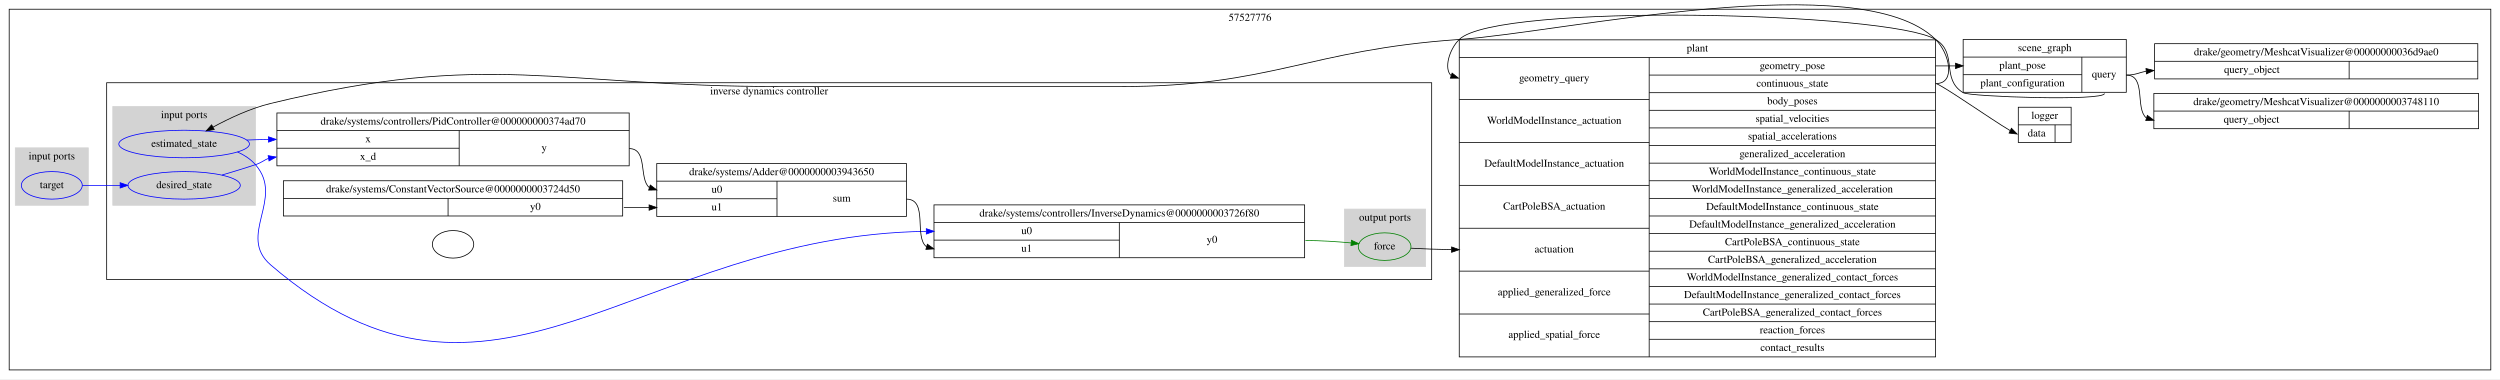
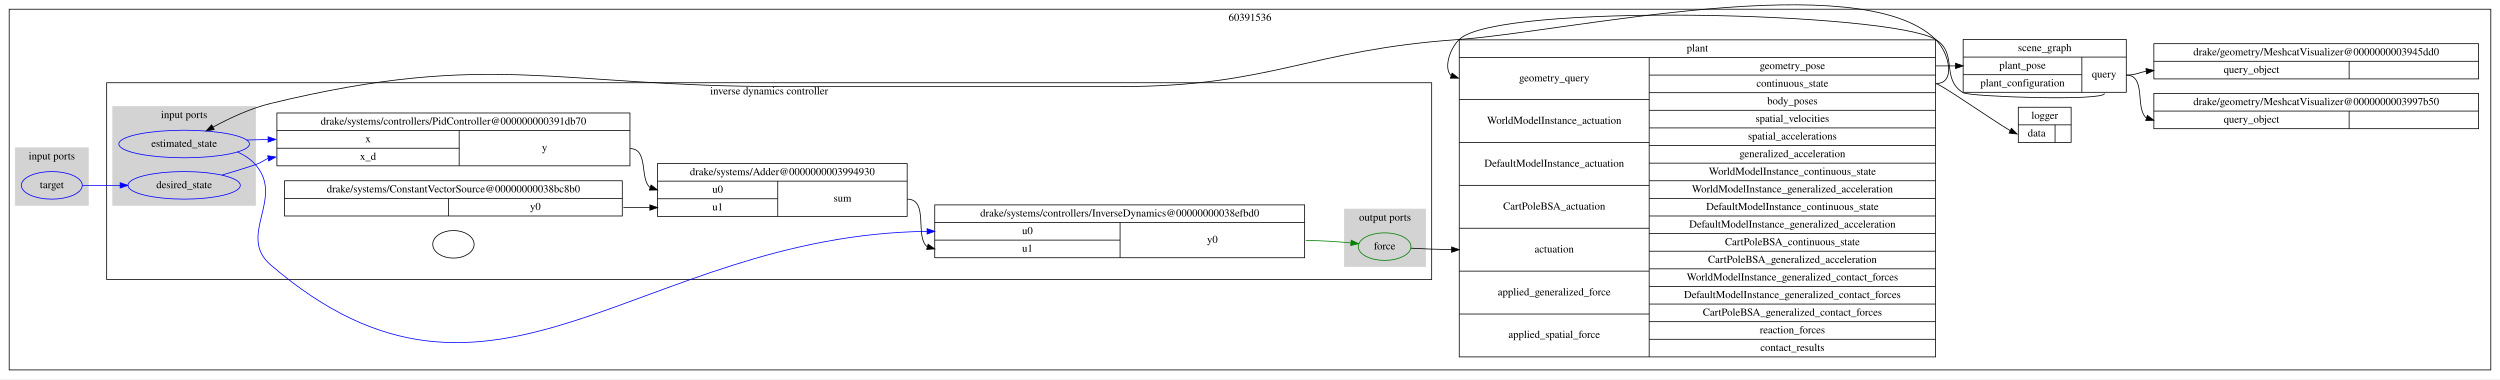
<svg xmlns="http://www.w3.org/2000/svg" width="3264pt" height="495pt" viewBox="0.00 0.00 3264.47 495.00">
  <g id="graph0" class="graph" transform="scale(1 1) rotate(0) translate(4 491)">
    <polygon fill="white" stroke="transparent" points="-4,4 -4,-491 3260.47,-491 3260.47,4 -4,4" />
    <g id="clust1" class="cluster">
      <polygon fill="none" stroke="black" points="8,-8 8,-479 3248.47,-479 3248.47,-8 8,-8" />
-       <text text-anchor="middle" x="1628.24" y="-463.8" font-family="Times,serif" font-size="14.00">57527776</text>
+       <text text-anchor="middle" x="1628.24" y="-463.8" font-family="Times,serif" font-size="14.00">60391536</text>
    </g>
    <g id="clust2" class="cluster">
      <polygon fill="lightgrey" stroke="lightgrey" points="16,-223 16,-298 111.29,-298 111.29,-223 16,-223" />
      <text text-anchor="middle" x="63.65" y="-282.8" font-family="Times,serif" font-size="14.00">input ports</text>
    </g>
    <g id="clust4" class="cluster">
      <polygon fill="none" stroke="white" points="127.29,-16 127.29,-448 3240.47,-448 3240.47,-16 127.29,-16" />
    </g>
    <g id="clust5" class="cluster">
      <polygon fill="none" stroke="black" points="135.29,-126 135.29,-383 1865.47,-383 1865.47,-126 135.29,-126" />
      <text text-anchor="middle" x="1000.38" y="-367.8" font-family="Times,serif" font-size="14.00">inverse dynamics controller</text>
    </g>
    <g id="clust6" class="cluster">
      <polygon fill="lightgrey" stroke="lightgrey" points="143.29,-223 143.29,-352 329.58,-352 329.58,-223 143.29,-223" />
      <text text-anchor="middle" x="236.44" y="-336.8" font-family="Times,serif" font-size="14.00">input ports</text>
    </g>
    <g id="clust7" class="cluster">
      <polygon fill="lightgrey" stroke="lightgrey" points="1751.58,-143 1751.58,-218 1857.47,-218 1857.47,-143 1751.58,-143" />
      <text text-anchor="middle" x="1804.52" y="-202.8" font-family="Times,serif" font-size="14.00">output ports</text>
    </g>
    <g id="clust8" class="cluster">
      <polygon fill="none" stroke="white" points="349.58,-146 349.58,-352 1707.58,-352 1707.58,-146 349.58,-146" />
    </g>
    <g id="node1" class="node">
      <ellipse fill="none" stroke="blue" cx="63.65" cy="-249" rx="39.79" ry="18" />
      <text text-anchor="middle" x="63.65" y="-245.3" font-family="Times,serif" font-size="14.00">target</text>
    </g>
    <g id="node5" class="node">
      <ellipse fill="none" stroke="blue" cx="236.44" cy="-249" rx="73.39" ry="18" />
      <text text-anchor="middle" x="236.44" y="-245.3" font-family="Times,serif" font-size="14.00">desired_state</text>
    </g>
    <g id="edge15" class="edge">
      <path fill="none" stroke="blue" d="M103.4,-249C118.13,-249 135.52,-249 152.77,-249" />
      <polygon fill="blue" stroke="blue" points="152.89,-252.5 162.89,-249 152.89,-245.5 152.89,-252.5" />
    </g>
    <g id="node2" class="node">
      <polygon fill="none" stroke="black" points="1901.47,-25 1901.47,-439 2523.47,-439 2523.47,-25 1901.47,-25" />
      <text text-anchor="middle" x="2212.47" y="-423.8" font-family="Times,serif" font-size="14.00">plant</text>
      <polyline fill="none" stroke="black" points="1901.47,-416 2523.47,-416 " />
      <text text-anchor="middle" x="2025.47" y="-384.8" font-family="Times,serif" font-size="14.00">geometry_query</text>
      <polyline fill="none" stroke="black" points="1901.47,-361 2149.47,-361 " />
      <text text-anchor="middle" x="2025.47" y="-329.3" font-family="Times,serif" font-size="14.00">WorldModelInstance_actuation</text>
      <polyline fill="none" stroke="black" points="1901.47,-305 2149.47,-305 " />
      <text text-anchor="middle" x="2025.47" y="-273.3" font-family="Times,serif" font-size="14.00">DefaultModelInstance_actuation</text>
      <polyline fill="none" stroke="black" points="1901.47,-249 2149.47,-249 " />
      <text text-anchor="middle" x="2025.47" y="-217.3" font-family="Times,serif" font-size="14.00">CartPoleBSA_actuation</text>
      <polyline fill="none" stroke="black" points="1901.47,-193 2149.47,-193 " />
      <text text-anchor="middle" x="2025.47" y="-161.3" font-family="Times,serif" font-size="14.00">actuation</text>
      <polyline fill="none" stroke="black" points="1901.47,-137 2149.47,-137 " />
      <text text-anchor="middle" x="2025.47" y="-105.3" font-family="Times,serif" font-size="14.00">applied_generalized_force</text>
      <polyline fill="none" stroke="black" points="1901.47,-81 2149.47,-81 " />
      <text text-anchor="middle" x="2025.47" y="-49.8" font-family="Times,serif" font-size="14.00">applied_spatial_force</text>
      <polyline fill="none" stroke="black" points="2149.47,-25 2149.47,-416 " />
      <text text-anchor="middle" x="2336.47" y="-400.8" font-family="Times,serif" font-size="14.00">geometry_pose</text>
      <polyline fill="none" stroke="black" points="2149.47,-393 2523.47,-393 " />
      <text text-anchor="middle" x="2336.47" y="-377.8" font-family="Times,serif" font-size="14.00">continuous_state</text>
      <polyline fill="none" stroke="black" points="2149.47,-370 2523.47,-370 " />
      <text text-anchor="middle" x="2336.47" y="-354.8" font-family="Times,serif" font-size="14.00">body_poses</text>
      <polyline fill="none" stroke="black" points="2149.47,-347 2523.47,-347 " />
      <text text-anchor="middle" x="2336.47" y="-331.8" font-family="Times,serif" font-size="14.00">spatial_velocities</text>
      <polyline fill="none" stroke="black" points="2149.47,-324 2523.47,-324 " />
      <text text-anchor="middle" x="2336.47" y="-308.8" font-family="Times,serif" font-size="14.00">spatial_accelerations</text>
      <polyline fill="none" stroke="black" points="2149.47,-301 2523.47,-301 " />
      <text text-anchor="middle" x="2336.47" y="-285.8" font-family="Times,serif" font-size="14.00">generalized_acceleration</text>
      <polyline fill="none" stroke="black" points="2149.47,-278 2523.47,-278 " />
      <text text-anchor="middle" x="2336.47" y="-262.8" font-family="Times,serif" font-size="14.00">WorldModelInstance_continuous_state</text>
      <polyline fill="none" stroke="black" points="2149.47,-255 2523.47,-255 " />
      <text text-anchor="middle" x="2336.47" y="-239.8" font-family="Times,serif" font-size="14.00">WorldModelInstance_generalized_acceleration</text>
      <polyline fill="none" stroke="black" points="2149.47,-232 2523.47,-232 " />
      <text text-anchor="middle" x="2336.47" y="-216.8" font-family="Times,serif" font-size="14.00">DefaultModelInstance_continuous_state</text>
      <polyline fill="none" stroke="black" points="2149.47,-209 2523.47,-209 " />
      <text text-anchor="middle" x="2336.47" y="-193.8" font-family="Times,serif" font-size="14.00">DefaultModelInstance_generalized_acceleration</text>
      <polyline fill="none" stroke="black" points="2149.47,-186 2523.47,-186 " />
      <text text-anchor="middle" x="2336.47" y="-170.8" font-family="Times,serif" font-size="14.00">CartPoleBSA_continuous_state</text>
      <polyline fill="none" stroke="black" points="2149.47,-163 2523.47,-163 " />
      <text text-anchor="middle" x="2336.47" y="-147.8" font-family="Times,serif" font-size="14.00">CartPoleBSA_generalized_acceleration</text>
      <polyline fill="none" stroke="black" points="2149.47,-140 2523.47,-140 " />
      <text text-anchor="middle" x="2336.47" y="-124.8" font-family="Times,serif" font-size="14.00">WorldModelInstance_generalized_contact_forces</text>
      <polyline fill="none" stroke="black" points="2149.47,-117 2523.47,-117 " />
      <text text-anchor="middle" x="2336.47" y="-101.8" font-family="Times,serif" font-size="14.00">DefaultModelInstance_generalized_contact_forces</text>
      <polyline fill="none" stroke="black" points="2149.47,-94 2523.47,-94 " />
      <text text-anchor="middle" x="2336.47" y="-78.8" font-family="Times,serif" font-size="14.00">CartPoleBSA_generalized_contact_forces</text>
      <polyline fill="none" stroke="black" points="2149.47,-71 2523.47,-71 " />
      <text text-anchor="middle" x="2336.47" y="-55.8" font-family="Times,serif" font-size="14.00">reaction_forces</text>
      <polyline fill="none" stroke="black" points="2149.47,-48 2523.47,-48 " />
      <text text-anchor="middle" x="2336.47" y="-32.8" font-family="Times,serif" font-size="14.00">contact_results</text>
    </g>
    <g id="node3" class="node">
      <polygon fill="none" stroke="black" points="2559.47,-370.5 2559.47,-439.5 2772.47,-439.5 2772.47,-370.5 2559.47,-370.5" />
      <text text-anchor="middle" x="2665.97" y="-424.3" font-family="Times,serif" font-size="14.00">scene_graph</text>
      <polyline fill="none" stroke="black" points="2559.47,-416.5 2772.47,-416.5 " />
      <text text-anchor="middle" x="2636.97" y="-401.3" font-family="Times,serif" font-size="14.00">plant_pose</text>
      <polyline fill="none" stroke="black" points="2559.47,-393.5 2714.47,-393.5 " />
      <text text-anchor="middle" x="2636.97" y="-378.3" font-family="Times,serif" font-size="14.00">plant_configuration</text>
      <polyline fill="none" stroke="black" points="2714.47,-370.5 2714.47,-416.5 " />
      <text text-anchor="middle" x="2743.47" y="-389.8" font-family="Times,serif" font-size="14.00">query</text>
    </g>
-     <g id="edge9" class="edge">
+     <g id="edge14" class="edge">
      <path fill="none" stroke="black" d="M2523.47,-405C2535.47,-405 2540.72,-405 2549.35,-405" />
      <polygon fill="black" stroke="black" points="2549.47,-408.5 2559.47,-405 2549.47,-401.5 2549.47,-408.5" />
    </g>
    <g id="node4" class="node">
      <ellipse fill="none" stroke="blue" cx="236.44" cy="-303" rx="85.29" ry="18" />
      <text text-anchor="middle" x="236.44" y="-299.3" font-family="Times,serif" font-size="14.00">estimated_state</text>
    </g>
-     <g id="edge14" class="edge">
-       <path fill="none" stroke="black" d="M2524.47,-382C2550.03,-382 2541.7,-421.58 2523.47,-439.5 2424.89,-536.38 2039.37,-449.03 1901.47,-439.5 1703.21,-425.8 1657.31,-378 1458.58,-378 1015.58,-378 1015.58,-378 1015.58,-378 719.42,-378 637.44,-425.61 349.58,-356 323.14,-349.61 295.49,-336.62 274.26,-325.1" />
+     <g id="edge11" class="edge">
+       <path fill="none" stroke="black" d="M2524.47,-382C2550.03,-382 2541.7,-421.58 2523.47,-439.5 2424.89,-536.38 2039.36,-449.04 1901.47,-439.5 1703.43,-425.8 1657.59,-378 1459.08,-378 1016.58,-378 1016.58,-378 1016.58,-378 719.97,-378 637.88,-425.71 349.58,-356 323.14,-349.61 295.49,-336.62 274.26,-325.1" />
      <polygon fill="black" stroke="black" points="275.73,-321.91 265.28,-320.11 272.32,-328.03 275.73,-321.91" />
    </g>
    <g id="node12" class="node">
      <polygon fill="none" stroke="black" points="2631.47,-305 2631.47,-351 2700.47,-351 2700.47,-305 2631.47,-305" />
      <text text-anchor="middle" x="2665.97" y="-335.8" font-family="Times,serif" font-size="14.00">logger</text>
      <polyline fill="none" stroke="black" points="2631.47,-328 2700.47,-328 " />
      <text text-anchor="middle" x="2655.47" y="-312.8" font-family="Times,serif" font-size="14.00">data</text>
      <polyline fill="none" stroke="black" points="2679.47,-305 2679.47,-328 " />
      <text text-anchor="middle" x="2689.97" y="-312.8" font-family="Times,serif" font-size="14.00"> </text>
    </g>
    <g id="edge8" class="edge">
      <path fill="none" stroke="black" d="M2523.47,-382C2529.32,-382 2595.55,-335.45 2620.74,-320.54" />
      <polygon fill="black" stroke="black" points="2622.54,-323.55 2629.97,-316 2619.45,-317.27 2622.54,-323.55" />
    </g>
-     <g id="edge10" class="edge">
+     <g id="edge9" class="edge">
      <path fill="none" stroke="black" d="M2743.97,-369C2743.97,-358.75 2568.21,-364.65 2559.47,-370 2529.8,-388.16 2553.19,-421.42 2523.47,-439.5 2464.42,-475.41 1950.82,-487.88 1901.47,-439.5 1888.45,-426.73 1881.11,-401.37 1890.85,-392.31" />
      <polygon fill="black" stroke="black" points="1892.16,-395.57 1900.47,-389 1889.88,-388.95 1892.16,-395.57" />
    </g>
    <g id="node13" class="node">
      <polygon fill="none" stroke="black" points="2808.47,-323 2808.47,-369 3232.47,-369 3232.47,-323 2808.47,-323" />
-       <text text-anchor="middle" x="3020.47" y="-353.8" font-family="Times,serif" font-size="14.00">drake/geometry/MeshcatVisualizer@0000000003748110</text>
+       <text text-anchor="middle" x="3020.47" y="-353.8" font-family="Times,serif" font-size="14.00">drake/geometry/MeshcatVisualizer@0000000003997b50</text>
      <polyline fill="none" stroke="black" points="2808.47,-346 3232.47,-346 " />
      <text text-anchor="middle" x="2935.97" y="-330.8" font-family="Times,serif" font-size="14.00">query_object</text>
      <polyline fill="none" stroke="black" points="3063.47,-323 3063.47,-346 " />
      <text text-anchor="middle" x="3147.97" y="-330.8" font-family="Times,serif" font-size="14.00"> </text>
    </g>
    <g id="edge13" class="edge">
      <path fill="none" stroke="black" d="M2772.47,-393C2798.87,-393 2783.8,-349.43 2798.53,-337.17" />
      <polygon fill="black" stroke="black" points="2800.01,-340.37 2808.47,-334 2797.88,-333.71 2800.01,-340.37" />
    </g>
    <g id="node14" class="node">
-       <polygon fill="none" stroke="black" points="2809.47,-388 2809.47,-434 3231.47,-434 3231.47,-388 2809.47,-388" />
-       <text text-anchor="middle" x="3020.47" y="-418.8" font-family="Times,serif" font-size="14.00">drake/geometry/MeshcatVisualizer@00000000036d9ae0</text>
-       <polyline fill="none" stroke="black" points="2809.47,-411 3231.47,-411 " />
-       <text text-anchor="middle" x="2936.47" y="-395.8" font-family="Times,serif" font-size="14.00">query_object</text>
+       <polygon fill="none" stroke="black" points="2808.47,-388 2808.47,-434 3232.47,-434 3232.47,-388 2808.47,-388" />
+       <text text-anchor="middle" x="3020.47" y="-418.8" font-family="Times,serif" font-size="14.00">drake/geometry/MeshcatVisualizer@0000000003945dd0</text>
+       <polyline fill="none" stroke="black" points="2808.47,-411 3232.47,-411 " />
+       <text text-anchor="middle" x="2935.97" y="-395.8" font-family="Times,serif" font-size="14.00">query_object</text>
      <polyline fill="none" stroke="black" points="3063.47,-388 3063.47,-411 " />
-       <text text-anchor="middle" x="3147.47" y="-395.8" font-family="Times,serif" font-size="14.00"> </text>
+       <text text-anchor="middle" x="3147.97" y="-395.8" font-family="Times,serif" font-size="14.00"> </text>
    </g>
    <g id="edge12" class="edge">
      <path fill="none" stroke="black" d="M2772.47,-393C2784.64,-393 2789.68,-396.38 2798.28,-398.06" />
      <polygon fill="black" stroke="black" points="2798.19,-401.57 2808.47,-399 2798.83,-394.6 2798.19,-401.57" />
    </g>
    <g id="node7" class="node">
-       <polygon fill="none" stroke="black" points="1215.58,-154.5 1215.58,-223.5 1699.58,-223.5 1699.58,-154.5 1215.58,-154.5" />
-       <text text-anchor="middle" x="1457.58" y="-208.3" font-family="Times,serif" font-size="14.00">drake/systems/controllers/InverseDynamics@0000000003726f80</text>
-       <polyline fill="none" stroke="black" points="1215.58,-200.5 1699.58,-200.5 " />
-       <text text-anchor="middle" x="1336.58" y="-185.3" font-family="Times,serif" font-size="14.00">u0</text>
-       <polyline fill="none" stroke="black" points="1215.58,-177.5 1457.58,-177.5 " />
-       <text text-anchor="middle" x="1336.58" y="-162.3" font-family="Times,serif" font-size="14.00">u1</text>
-       <polyline fill="none" stroke="black" points="1457.58,-154.5 1457.58,-200.5 " />
-       <text text-anchor="middle" x="1578.58" y="-173.8" font-family="Times,serif" font-size="14.00">y0</text>
+       <polygon fill="none" stroke="black" points="1216.58,-154.5 1216.58,-223.5 1699.58,-223.5 1699.58,-154.5 1216.58,-154.5" />
+       <text text-anchor="middle" x="1458.08" y="-208.3" font-family="Times,serif" font-size="14.00">drake/systems/controllers/InverseDynamics@00000000038efbd0</text>
+       <polyline fill="none" stroke="black" points="1216.58,-200.5 1699.58,-200.5 " />
+       <text text-anchor="middle" x="1337.58" y="-185.3" font-family="Times,serif" font-size="14.00">u0</text>
+       <polyline fill="none" stroke="black" points="1216.58,-177.5 1458.58,-177.5 " />
+       <text text-anchor="middle" x="1337.58" y="-162.3" font-family="Times,serif" font-size="14.00">u1</text>
+       <polyline fill="none" stroke="black" points="1458.58,-154.5 1458.58,-200.5 " />
+       <text text-anchor="middle" x="1579.08" y="-173.8" font-family="Times,serif" font-size="14.00">y0</text>
    </g>
    <g id="edge4" class="edge">
-       <path fill="none" stroke="blue" d="M306.11,-292.59C315,-288.64 323.21,-283.28 329.58,-276 368.35,-231.67 304.9,-183.38 349.58,-145 639.36,103.9 826.88,-183.85 1205.46,-188.93" />
-       <polygon fill="blue" stroke="blue" points="1205.55,-192.43 1215.58,-189 1205.6,-185.43 1205.55,-192.43" />
+       <path fill="none" stroke="blue" d="M306.11,-292.59C315,-288.64 323.21,-283.28 329.58,-276 368.35,-231.67 304.9,-183.38 349.58,-145 639.69,104.18 827.43,-183.85 1206.45,-188.93" />
+       <polygon fill="blue" stroke="blue" points="1206.55,-192.43 1216.58,-189 1206.6,-185.43 1206.55,-192.43" />
    </g>
    <g id="node8" class="node">
-       <polygon fill="none" stroke="black" points="357.58,-274.5 357.58,-343.5 817.58,-343.5 817.58,-274.5 357.58,-274.5" />
-       <text text-anchor="middle" x="587.58" y="-328.3" font-family="Times,serif" font-size="14.00">drake/systems/controllers/PidController@000000000374ad70</text>
-       <polyline fill="none" stroke="black" points="357.58,-320.5 817.58,-320.5 " />
+       <polygon fill="none" stroke="black" points="357.58,-274.5 357.58,-343.5 818.58,-343.5 818.58,-274.5 357.58,-274.5" />
+       <text text-anchor="middle" x="588.08" y="-328.3" font-family="Times,serif" font-size="14.00">drake/systems/controllers/PidController@000000000391db70</text>
+       <polyline fill="none" stroke="black" points="357.58,-320.5 818.58,-320.5 " />
      <text text-anchor="middle" x="476.58" y="-305.3" font-family="Times,serif" font-size="14.00">x</text>
      <polyline fill="none" stroke="black" points="357.58,-297.5 595.58,-297.5 " />
      <text text-anchor="middle" x="476.58" y="-282.3" font-family="Times,serif" font-size="14.00">x_d</text>
      <polyline fill="none" stroke="black" points="595.58,-274.5 595.58,-320.5 " />
-       <text text-anchor="middle" x="706.58" y="-293.8" font-family="Times,serif" font-size="14.00">y</text>
+       <text text-anchor="middle" x="707.08" y="-293.8" font-family="Times,serif" font-size="14.00">y</text>
    </g>
    <g id="edge5" class="edge">
-       <path fill="none" stroke="blue" d="M318.16,-308.17C327.59,-308.54 337.19,-308.81 346.54,-308.93" />
-       <polygon fill="blue" stroke="blue" points="346.55,-312.43 356.58,-309 346.6,-305.43 346.55,-312.43" />
+       <path fill="none" stroke="blue" d="M318.14,-308.18C327.36,-308.54 336.73,-308.81 345.87,-308.93" />
+       <polygon fill="blue" stroke="blue" points="346.05,-312.43 356.08,-309 346.1,-305.43 346.05,-312.43" />
    </g>
    <g id="edge6" class="edge">
-       <path fill="none" stroke="blue" d="M285.93,-262.52C300.07,-266.65 315.49,-271.33 329.58,-276 337.74,-278.7 341.35,-282.29 346.71,-284.35" />
-       <polygon fill="blue" stroke="blue" points="346.14,-287.8 356.58,-286 347.29,-280.9 346.14,-287.8" />
+       <path fill="none" stroke="blue" d="M285.95,-262.47C300.09,-266.59 315.51,-271.29 329.58,-276 337.41,-278.62 340.96,-282.11 346.02,-284.2" />
+       <polygon fill="blue" stroke="blue" points="345.62,-287.68 356.08,-286 346.85,-280.79 345.62,-287.68" />
    </g>
    <g id="node6" class="node">
      <ellipse fill="none" stroke="green" cx="1804.02" cy="-169" rx="34.39" ry="18" />
      <text text-anchor="middle" x="1804.02" y="-165.3" font-family="Times,serif" font-size="14.00">force</text>
    </g>
-     <g id="edge11" class="edge">
+     <g id="edge10" class="edge">
      <path fill="none" stroke="black" d="M1838.49,-166.93C1854.07,-166.11 1873.13,-165.31 1891.24,-165.07" />
      <polygon fill="black" stroke="black" points="1891.5,-168.57 1901.47,-165 1891.45,-161.57 1891.5,-168.57" />
    </g>
    <g id="edge7" class="edge">
-       <path fill="none" stroke="green" d="M1700.58,-177C1720.21,-177 1741.88,-175.52 1760.23,-173.84" />
-       <polygon fill="green" stroke="green" points="1760.7,-177.31 1770.32,-172.86 1760.03,-170.34 1760.7,-177.31" />
+       <path fill="none" stroke="green" d="M1701.08,-177C1720.46,-177 1741.85,-175.54 1760.02,-173.88" />
+       <polygon fill="green" stroke="green" points="1760.4,-177.35 1770.02,-172.91 1759.73,-170.39 1760.4,-177.35" />
    </g>
    <g id="node9" class="node">
-       <polygon fill="none" stroke="black" points="853.58,-208.5 853.58,-277.5 1179.58,-277.5 1179.58,-208.5 853.58,-208.5" />
-       <text text-anchor="middle" x="1016.58" y="-262.3" font-family="Times,serif" font-size="14.00">drake/systems/Adder@0000000003943650</text>
-       <polyline fill="none" stroke="black" points="853.58,-254.5 1179.58,-254.5 " />
-       <text text-anchor="middle" x="932.08" y="-239.3" font-family="Times,serif" font-size="14.00">u0</text>
-       <polyline fill="none" stroke="black" points="853.58,-231.5 1010.58,-231.5 " />
-       <text text-anchor="middle" x="932.08" y="-216.3" font-family="Times,serif" font-size="14.00">u1</text>
-       <polyline fill="none" stroke="black" points="1010.58,-208.5 1010.58,-254.5 " />
-       <text text-anchor="middle" x="1095.08" y="-227.8" font-family="Times,serif" font-size="14.00">sum</text>
+       <polygon fill="none" stroke="black" points="854.58,-208.5 854.58,-277.5 1180.58,-277.5 1180.58,-208.5 854.58,-208.5" />
+       <text text-anchor="middle" x="1017.58" y="-262.3" font-family="Times,serif" font-size="14.00">drake/systems/Adder@0000000003994930</text>
+       <polyline fill="none" stroke="black" points="854.58,-254.5 1180.58,-254.5 " />
+       <text text-anchor="middle" x="933.08" y="-239.3" font-family="Times,serif" font-size="14.00">u0</text>
+       <polyline fill="none" stroke="black" points="854.58,-231.5 1011.58,-231.5 " />
+       <text text-anchor="middle" x="933.08" y="-216.3" font-family="Times,serif" font-size="14.00">u1</text>
+       <polyline fill="none" stroke="black" points="1011.58,-208.5 1011.58,-254.5 " />
+       <text text-anchor="middle" x="1096.08" y="-227.8" font-family="Times,serif" font-size="14.00">sum</text>
    </g>
    <g id="edge2" class="edge">
-       <path fill="none" stroke="black" d="M817.58,-297C842.14,-297 830.06,-257.84 843.74,-246.22" />
-       <polygon fill="black" stroke="black" points="845.16,-249.43 853.58,-243 842.99,-242.78 845.16,-249.43" />
+       <path fill="none" stroke="black" d="M818.58,-297C843.14,-297 831.06,-257.84 844.74,-246.22" />
+       <polygon fill="black" stroke="black" points="846.16,-249.43 854.58,-243 843.99,-242.78 846.16,-249.43" />
    </g>
    <g id="edge1" class="edge">
-       <path fill="none" stroke="black" d="M1179.58,-231C1208.47,-231 1189.08,-181.23 1205.9,-168.79" />
-       <polygon fill="black" stroke="black" points="1206.94,-172.14 1215.58,-166 1205,-165.41 1206.94,-172.14" />
+       <path fill="none" stroke="black" d="M1180.58,-231C1209.47,-231 1190.08,-181.23 1206.9,-168.79" />
+       <polygon fill="black" stroke="black" points="1207.94,-172.14 1216.58,-166 1206,-165.41 1207.94,-172.14" />
    </g>
    <g id="node10" class="node">
-       <polygon fill="none" stroke="black" points="366.08,-209 366.08,-255 809.08,-255 809.08,-209 366.08,-209" />
-       <text text-anchor="middle" x="587.58" y="-239.8" font-family="Times,serif" font-size="14.00">drake/systems/ConstantVectorSource@0000000003724d50</text>
-       <polyline fill="none" stroke="black" points="366.08,-232 809.08,-232 " />
-       <text text-anchor="middle" x="473.58" y="-216.8" font-family="Times,serif" font-size="14.00"> </text>
-       <polyline fill="none" stroke="black" points="581.08,-209 581.08,-232 " />
+       <polygon fill="none" stroke="black" points="367.58,-209 367.58,-255 808.58,-255 808.58,-209 367.58,-209" />
+       <text text-anchor="middle" x="588.08" y="-239.8" font-family="Times,serif" font-size="14.00">drake/systems/ConstantVectorSource@00000000038bc8b0</text>
+       <polyline fill="none" stroke="black" points="367.58,-232 808.58,-232 " />
+       <text text-anchor="middle" x="474.58" y="-216.8" font-family="Times,serif" font-size="14.00"> </text>
+       <polyline fill="none" stroke="black" points="581.58,-209 581.58,-232 " />
      <text text-anchor="middle" x="695.08" y="-216.8" font-family="Times,serif" font-size="14.00">y0</text>
    </g>
    <g id="edge3" class="edge">
-       <path fill="none" stroke="black" d="M810.58,-220C825.81,-220 831.93,-220 843.47,-220" />
-       <polygon fill="black" stroke="black" points="843.58,-223.5 853.58,-220 843.58,-216.5 843.58,-223.5" />
+       <path fill="none" stroke="black" d="M810.08,-220C825.99,-220 832.3,-220 844.47,-220" />
+       <polygon fill="black" stroke="black" points="844.58,-223.5 854.58,-220 844.58,-216.5 844.58,-223.5" />
    </g>
    <g id="node11" class="node">
-       <ellipse fill="none" stroke="black" cx="587.58" cy="-172" rx="27" ry="18" />
+       <ellipse fill="none" stroke="black" cx="588.08" cy="-172" rx="27" ry="18" />
    </g>
  </g>
</svg>
